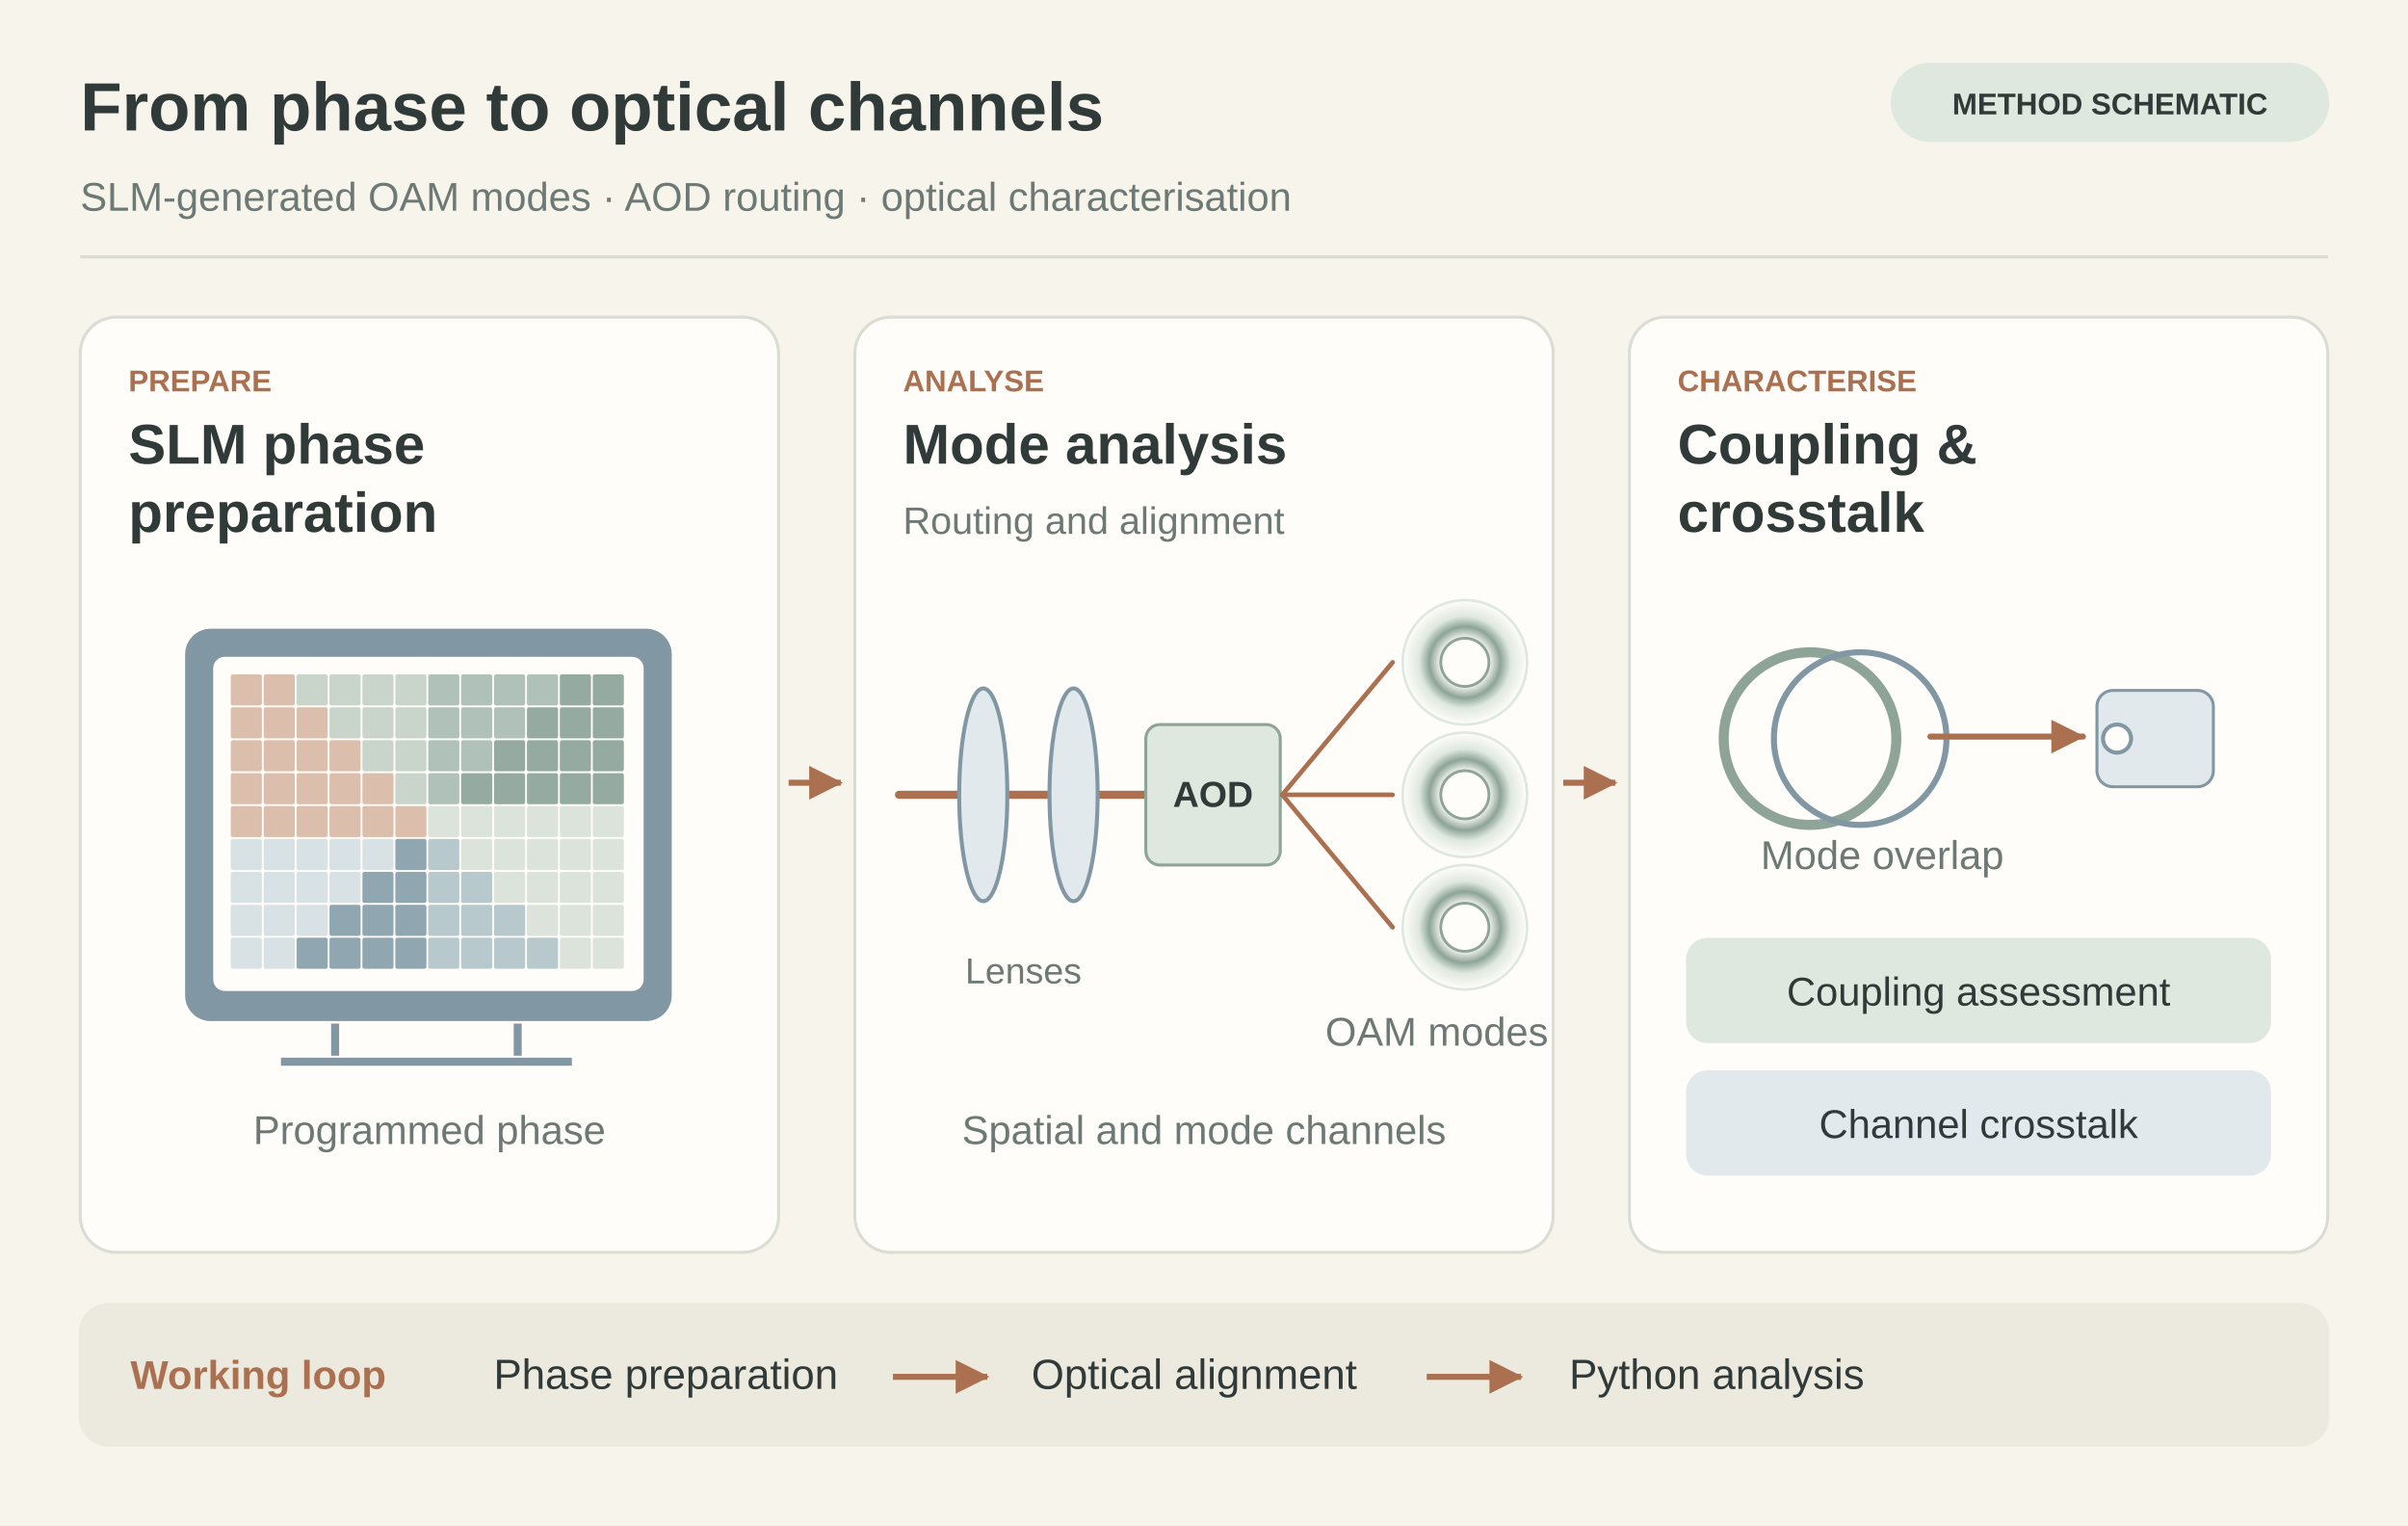
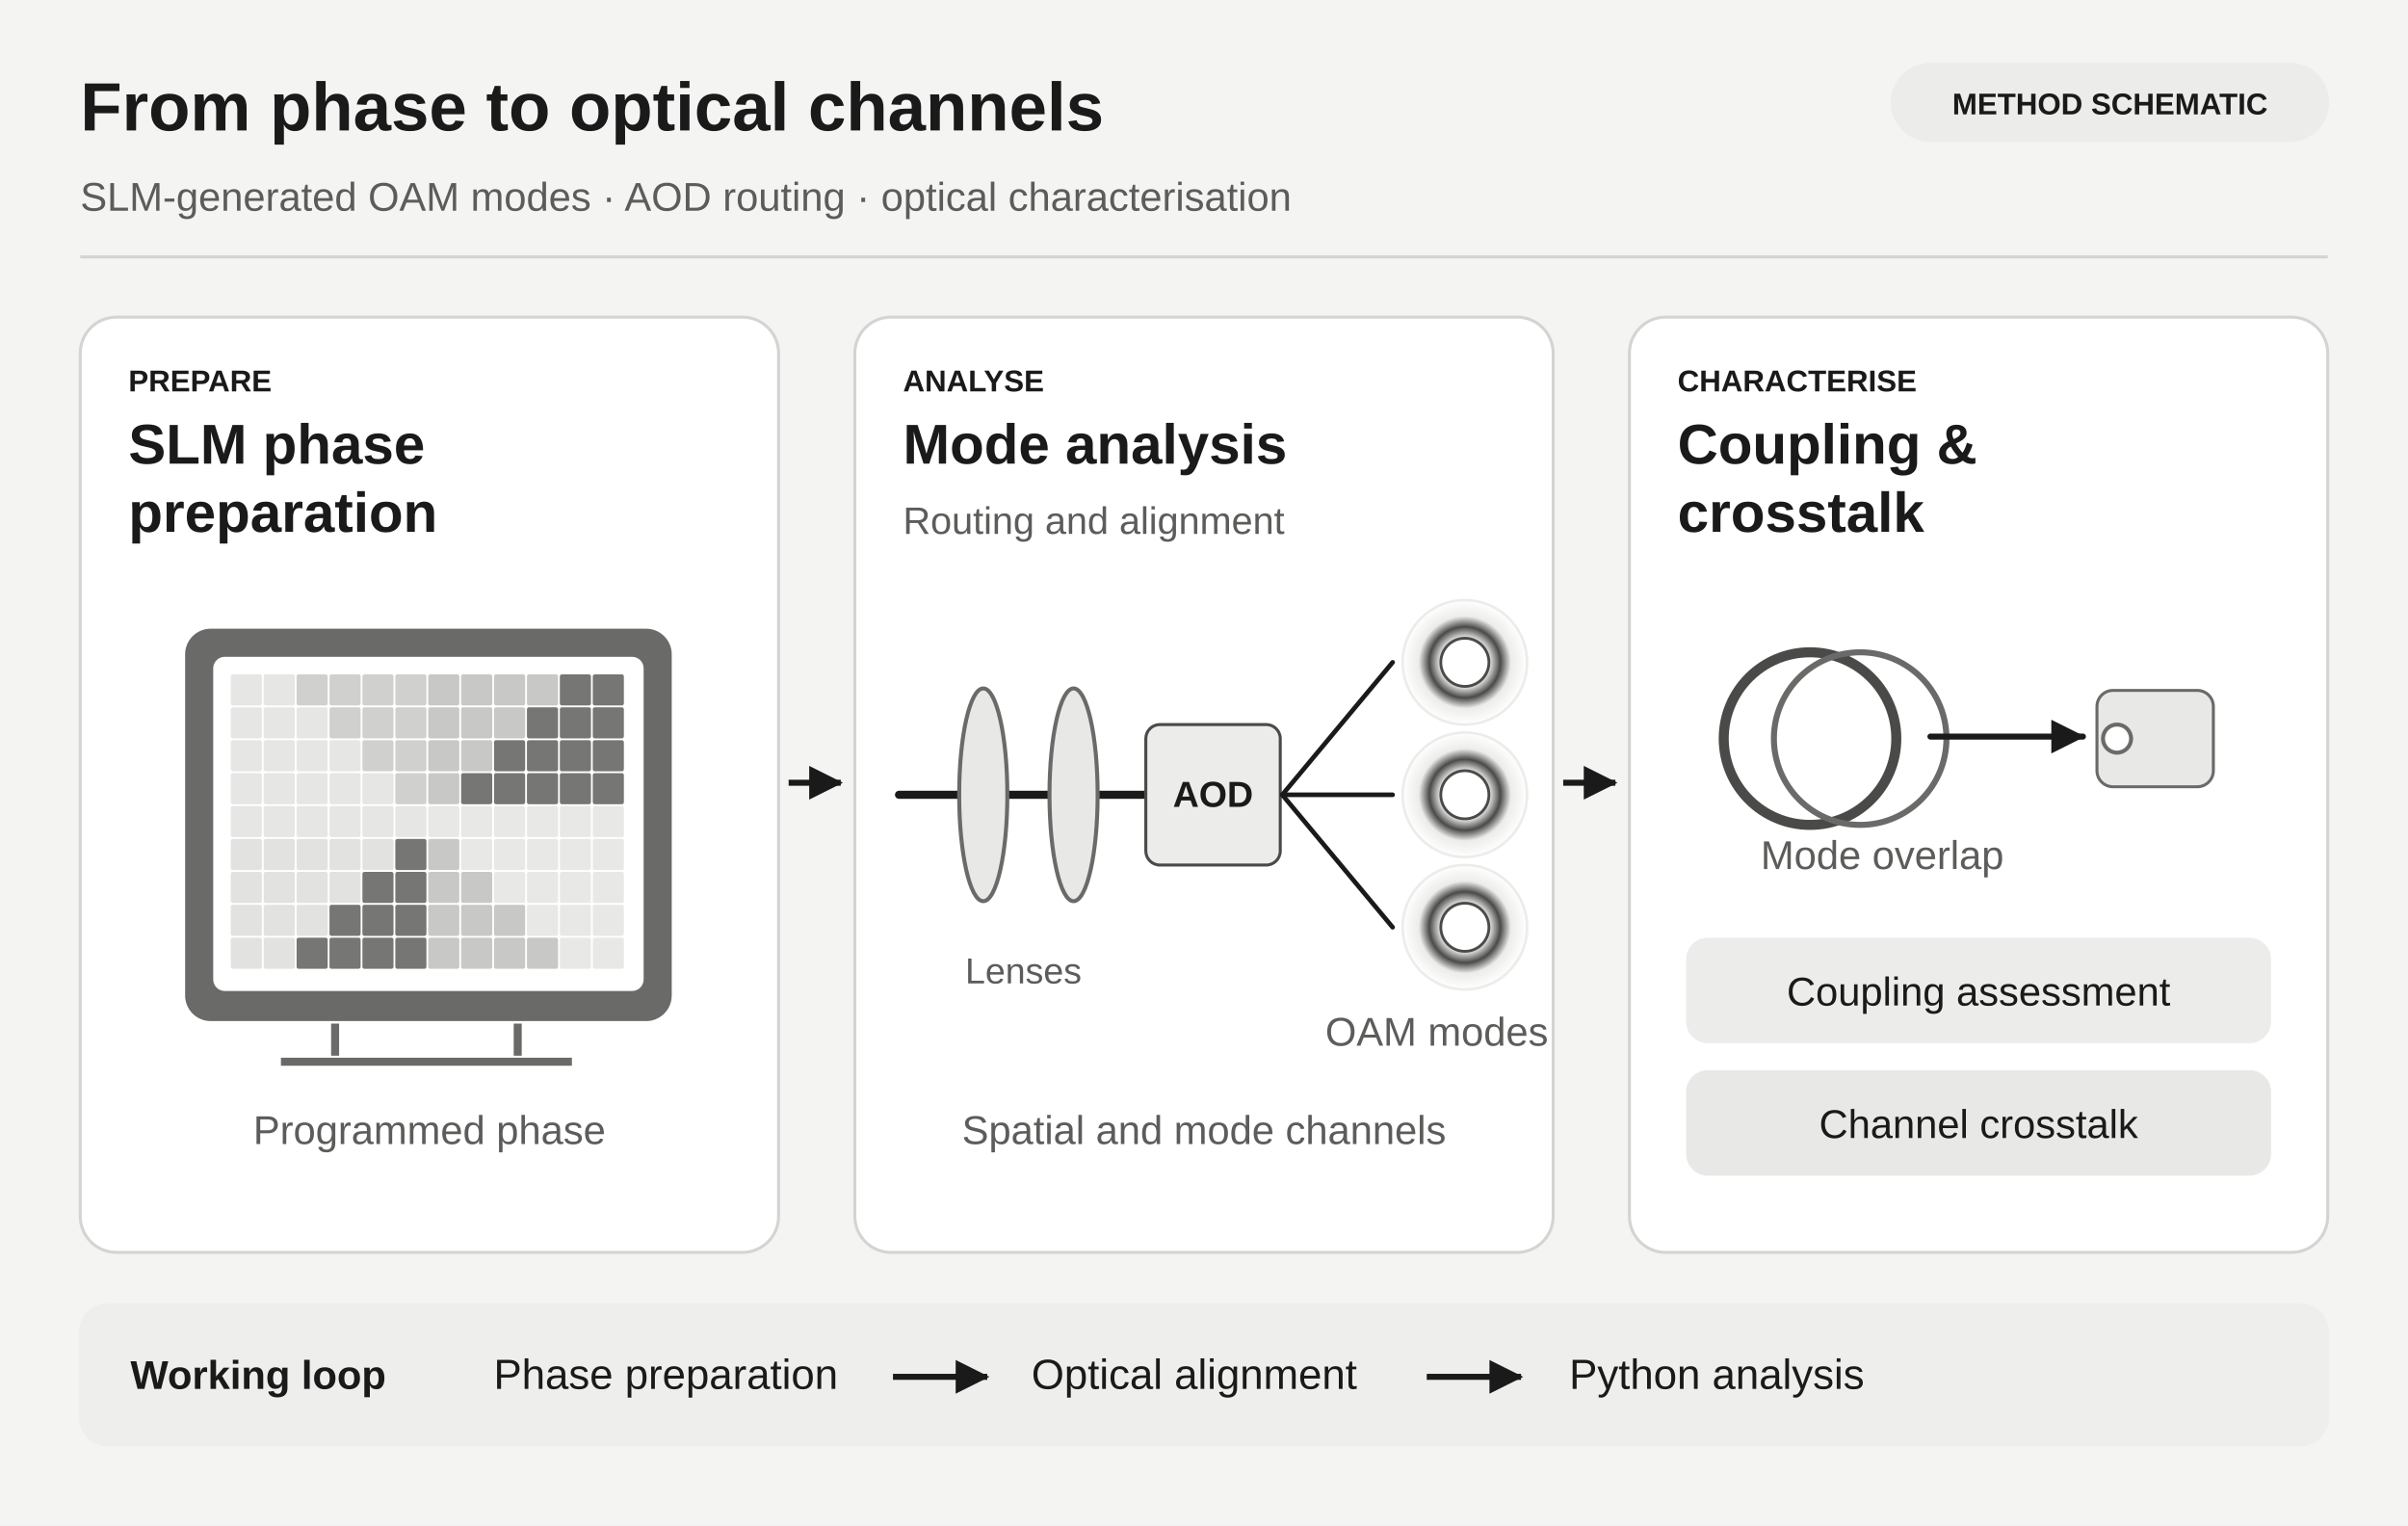
<svg xmlns="http://www.w3.org/2000/svg" width="1200" height="760" viewBox="0 0 1200 760" role="img" aria-labelledby="title desc">
  <defs>
    <marker id="arrow" viewBox="0 0 10 10" refX="8.5" refY="5" markerWidth="7" markerHeight="7" orient="auto-start-reverse">
-       <path d="M1 1 L9 5 L1 9 Z" fill="#AB704F" />
+       <path d="M1 1 L9 5 L1 9 Z" fill="#1A1A1A" />
    </marker>
    <marker id="blue-arrow" viewBox="0 0 10 10" refX="8.5" refY="5" markerWidth="7" markerHeight="7" orient="auto-start-reverse">
-       <path d="M1 1 L9 5 L1 9 Z" fill="#8198A4" />
+       <path d="M1 1 L9 5 L1 9 Z" fill="#6A6A68" />
    </marker>
    <radialGradient id="mode">
-       <stop offset="0" stop-color="#FFFDFA" />
-       <stop offset=".37" stop-color="#FFFDFA" />
-       <stop offset=".57" stop-color="#8DA497" />
-       <stop offset=".74" stop-color="#DFE8DF" />
-       <stop offset="1" stop-color="#FFFDFA" />
+       <stop offset="0" stop-color="#FFFFFF" />
+       <stop offset=".37" stop-color="#FFFFFF" />
+       <stop offset=".57" stop-color="#4A4A48" />
+       <stop offset=".74" stop-color="#ECECEA" />
+       <stop offset="1" stop-color="#FFFFFF" />
    </radialGradient>
    <linearGradient id="host" x1="0" y1="0" x2="1" y2="1">
-       <stop stop-color="#ECF0EC" />
-       <stop offset="1" stop-color="#D6E0E2" />
+       <stop stop-color="#F0F0EE" />
+       <stop offset="1" stop-color="#E2E2E0" />
    </linearGradient>
  </defs>
  <g font-family="Arial, Helvetica, sans-serif">
-     <rect width="1200" height="760" fill="#F7F4EC" />
-     <text x="40" y="65" fill="#303A39" font-size="34" font-weight="600" text-anchor="start">From phase to optical channels</text>
-     <text x="40" y="105" fill="#6D7975" font-size="20" font-weight="400" text-anchor="start">SLM-generated OAM modes · AOD routing · optical characterisation</text>
-     <rect x="943" y="32" width="217" height="38" rx="19" fill="#DFE8DF" stroke="#DFE8DF" stroke-width="1.5" />
-     <text x="1051.5" y="57" fill="#303A39" font-size="15" font-weight="600" text-anchor="middle">METHOD SCHEMATIC</text>
-     <line x1="40" y1="128" x2="1160" y2="128" stroke="#DADDD4" stroke-width="1.5" />
-     <rect x="40" y="158" width="348" height="466" rx="18" fill="#FFFDFA" stroke="#DADDD4" stroke-width="1.5" />
-     <rect x="426" y="158" width="348" height="466" rx="18" fill="#FFFDFA" stroke="#DADDD4" stroke-width="1.5" />
-     <rect x="812" y="158" width="348" height="466" rx="18" fill="#FFFDFA" stroke="#DADDD4" stroke-width="1.5" />
-     <text x="64" y="195" fill="#AB704F" font-size="15" font-weight="600" text-anchor="start">PREPARE</text>
-     <text x="64" y="231" fill="#303A39" font-size="28" font-weight="600" text-anchor="start">SLM phase</text>
-     <text x="64" y="265" fill="#303A39" font-size="28" font-weight="600" text-anchor="start">preparation</text>
-     <rect x="93" y="314" width="241" height="194" rx="12" fill="#8198A4" stroke="#8198A4" stroke-width="1.5" />
-     <rect x="107" y="328" width="213" height="165" rx="5" fill="#FFFDFA" stroke="#FFFDFA" stroke-width="1.5" />
-     <rect x="115.0" y="336.0" width="15.5" height="15.5" rx="1" fill="#DBBFAC" stroke="#DBBFAC" stroke-width="0" />
-     <rect x="131.4" y="336.0" width="15.5" height="15.5" rx="1" fill="#DBBFAC" stroke="#DBBFAC" stroke-width="0" />
-     <rect x="147.8" y="336.0" width="15.5" height="15.5" rx="1" fill="#C9D5CB" stroke="#C9D5CB" stroke-width="0" />
-     <rect x="164.2" y="336.0" width="15.5" height="15.5" rx="1" fill="#C9D5CB" stroke="#C9D5CB" stroke-width="0" />
-     <rect x="180.6" y="336.0" width="15.5" height="15.5" rx="1" fill="#C9D5CB" stroke="#C9D5CB" stroke-width="0" />
-     <rect x="197.0" y="336.0" width="15.5" height="15.5" rx="1" fill="#C9D5CB" stroke="#C9D5CB" stroke-width="0" />
-     <rect x="213.4" y="336.0" width="15.5" height="15.5" rx="1" fill="#AFC1B8" stroke="#AFC1B8" stroke-width="0" />
-     <rect x="229.8" y="336.0" width="15.5" height="15.5" rx="1" fill="#AFC1B8" stroke="#AFC1B8" stroke-width="0" />
-     <rect x="246.2" y="336.0" width="15.5" height="15.5" rx="1" fill="#AFC1B8" stroke="#AFC1B8" stroke-width="0" />
-     <rect x="262.6" y="336.0" width="15.5" height="15.5" rx="1" fill="#AFC1B8" stroke="#AFC1B8" stroke-width="0" />
-     <rect x="279.0" y="336.0" width="15.5" height="15.5" rx="1" fill="#95ABA1" stroke="#95ABA1" stroke-width="0" />
-     <rect x="295.4" y="336.0" width="15.5" height="15.5" rx="1" fill="#95ABA1" stroke="#95ABA1" stroke-width="0" />
-     <rect x="115.0" y="352.4" width="15.5" height="15.5" rx="1" fill="#DBBFAC" stroke="#DBBFAC" stroke-width="0" />
-     <rect x="131.4" y="352.4" width="15.5" height="15.5" rx="1" fill="#DBBFAC" stroke="#DBBFAC" stroke-width="0" />
-     <rect x="147.8" y="352.4" width="15.5" height="15.5" rx="1" fill="#DBBFAC" stroke="#DBBFAC" stroke-width="0" />
-     <rect x="164.2" y="352.4" width="15.5" height="15.5" rx="1" fill="#C9D5CB" stroke="#C9D5CB" stroke-width="0" />
-     <rect x="180.6" y="352.4" width="15.5" height="15.5" rx="1" fill="#C9D5CB" stroke="#C9D5CB" stroke-width="0" />
-     <rect x="197.0" y="352.4" width="15.5" height="15.5" rx="1" fill="#C9D5CB" stroke="#C9D5CB" stroke-width="0" />
-     <rect x="213.4" y="352.4" width="15.5" height="15.5" rx="1" fill="#AFC1B8" stroke="#AFC1B8" stroke-width="0" />
-     <rect x="229.8" y="352.4" width="15.5" height="15.5" rx="1" fill="#AFC1B8" stroke="#AFC1B8" stroke-width="0" />
-     <rect x="246.2" y="352.4" width="15.5" height="15.5" rx="1" fill="#AFC1B8" stroke="#AFC1B8" stroke-width="0" />
-     <rect x="262.6" y="352.4" width="15.5" height="15.5" rx="1" fill="#95ABA1" stroke="#95ABA1" stroke-width="0" />
-     <rect x="279.0" y="352.4" width="15.5" height="15.5" rx="1" fill="#95ABA1" stroke="#95ABA1" stroke-width="0" />
-     <rect x="295.4" y="352.4" width="15.5" height="15.5" rx="1" fill="#95ABA1" stroke="#95ABA1" stroke-width="0" />
-     <rect x="115.0" y="368.8" width="15.5" height="15.5" rx="1" fill="#DBBFAC" stroke="#DBBFAC" stroke-width="0" />
-     <rect x="131.4" y="368.8" width="15.5" height="15.5" rx="1" fill="#DBBFAC" stroke="#DBBFAC" stroke-width="0" />
-     <rect x="147.8" y="368.8" width="15.5" height="15.5" rx="1" fill="#DBBFAC" stroke="#DBBFAC" stroke-width="0" />
-     <rect x="164.2" y="368.8" width="15.5" height="15.5" rx="1" fill="#DBBFAC" stroke="#DBBFAC" stroke-width="0" />
-     <rect x="180.6" y="368.8" width="15.5" height="15.5" rx="1" fill="#C9D5CB" stroke="#C9D5CB" stroke-width="0" />
-     <rect x="197.0" y="368.8" width="15.5" height="15.5" rx="1" fill="#C9D5CB" stroke="#C9D5CB" stroke-width="0" />
-     <rect x="213.4" y="368.8" width="15.5" height="15.5" rx="1" fill="#AFC1B8" stroke="#AFC1B8" stroke-width="0" />
-     <rect x="229.8" y="368.8" width="15.5" height="15.5" rx="1" fill="#AFC1B8" stroke="#AFC1B8" stroke-width="0" />
-     <rect x="246.2" y="368.8" width="15.5" height="15.5" rx="1" fill="#95ABA1" stroke="#95ABA1" stroke-width="0" />
-     <rect x="262.6" y="368.8" width="15.5" height="15.5" rx="1" fill="#95ABA1" stroke="#95ABA1" stroke-width="0" />
-     <rect x="279.0" y="368.8" width="15.5" height="15.5" rx="1" fill="#95ABA1" stroke="#95ABA1" stroke-width="0" />
-     <rect x="295.4" y="368.8" width="15.5" height="15.5" rx="1" fill="#95ABA1" stroke="#95ABA1" stroke-width="0" />
-     <rect x="115.0" y="385.2" width="15.5" height="15.5" rx="1" fill="#DBBFAC" stroke="#DBBFAC" stroke-width="0" />
-     <rect x="131.4" y="385.2" width="15.5" height="15.5" rx="1" fill="#DBBFAC" stroke="#DBBFAC" stroke-width="0" />
-     <rect x="147.8" y="385.2" width="15.5" height="15.5" rx="1" fill="#DBBFAC" stroke="#DBBFAC" stroke-width="0" />
-     <rect x="164.2" y="385.2" width="15.5" height="15.5" rx="1" fill="#DBBFAC" stroke="#DBBFAC" stroke-width="0" />
-     <rect x="180.6" y="385.2" width="15.5" height="15.5" rx="1" fill="#DBBFAC" stroke="#DBBFAC" stroke-width="0" />
-     <rect x="197.0" y="385.2" width="15.5" height="15.5" rx="1" fill="#C9D5CB" stroke="#C9D5CB" stroke-width="0" />
-     <rect x="213.4" y="385.2" width="15.5" height="15.5" rx="1" fill="#AFC1B8" stroke="#AFC1B8" stroke-width="0" />
-     <rect x="229.8" y="385.2" width="15.5" height="15.5" rx="1" fill="#95ABA1" stroke="#95ABA1" stroke-width="0" />
-     <rect x="246.2" y="385.2" width="15.5" height="15.5" rx="1" fill="#95ABA1" stroke="#95ABA1" stroke-width="0" />
-     <rect x="262.6" y="385.2" width="15.5" height="15.5" rx="1" fill="#95ABA1" stroke="#95ABA1" stroke-width="0" />
-     <rect x="279.0" y="385.2" width="15.5" height="15.5" rx="1" fill="#95ABA1" stroke="#95ABA1" stroke-width="0" />
-     <rect x="295.4" y="385.2" width="15.5" height="15.5" rx="1" fill="#95ABA1" stroke="#95ABA1" stroke-width="0" />
-     <rect x="115.0" y="401.6" width="15.5" height="15.5" rx="1" fill="#DBBFAC" stroke="#DBBFAC" stroke-width="0" />
-     <rect x="131.4" y="401.6" width="15.5" height="15.5" rx="1" fill="#DBBFAC" stroke="#DBBFAC" stroke-width="0" />
-     <rect x="147.8" y="401.6" width="15.5" height="15.5" rx="1" fill="#DBBFAC" stroke="#DBBFAC" stroke-width="0" />
-     <rect x="164.2" y="401.6" width="15.5" height="15.5" rx="1" fill="#DBBFAC" stroke="#DBBFAC" stroke-width="0" />
-     <rect x="180.6" y="401.6" width="15.5" height="15.5" rx="1" fill="#DBBFAC" stroke="#DBBFAC" stroke-width="0" />
-     <rect x="197.0" y="401.6" width="15.5" height="15.5" rx="1" fill="#DBBFAC" stroke="#DBBFAC" stroke-width="0" />
-     <rect x="213.4" y="401.6" width="15.5" height="15.5" rx="1" fill="#DCE3DB" stroke="#DCE3DB" stroke-width="0" />
-     <rect x="229.8" y="401.6" width="15.5" height="15.5" rx="1" fill="#DCE3DB" stroke="#DCE3DB" stroke-width="0" />
-     <rect x="246.2" y="401.6" width="15.5" height="15.5" rx="1" fill="#DCE3DB" stroke="#DCE3DB" stroke-width="0" />
-     <rect x="262.6" y="401.6" width="15.5" height="15.5" rx="1" fill="#DCE3DB" stroke="#DCE3DB" stroke-width="0" />
-     <rect x="279.0" y="401.6" width="15.5" height="15.5" rx="1" fill="#DCE3DB" stroke="#DCE3DB" stroke-width="0" />
-     <rect x="295.4" y="401.6" width="15.5" height="15.5" rx="1" fill="#DCE3DB" stroke="#DCE3DB" stroke-width="0" />
-     <rect x="115.0" y="418.0" width="15.5" height="15.5" rx="1" fill="#D8E1E4" stroke="#D8E1E4" stroke-width="0" />
-     <rect x="131.4" y="418.0" width="15.5" height="15.5" rx="1" fill="#D8E1E4" stroke="#D8E1E4" stroke-width="0" />
-     <rect x="147.8" y="418.0" width="15.5" height="15.5" rx="1" fill="#D8E1E4" stroke="#D8E1E4" stroke-width="0" />
-     <rect x="164.2" y="418.0" width="15.5" height="15.5" rx="1" fill="#D8E1E4" stroke="#D8E1E4" stroke-width="0" />
-     <rect x="180.6" y="418.0" width="15.5" height="15.5" rx="1" fill="#D8E1E4" stroke="#D8E1E4" stroke-width="0" />
-     <rect x="197.0" y="418.0" width="15.5" height="15.5" rx="1" fill="#90A7B1" stroke="#90A7B1" stroke-width="0" />
-     <rect x="213.4" y="418.0" width="15.5" height="15.5" rx="1" fill="#B8C9CE" stroke="#B8C9CE" stroke-width="0" />
-     <rect x="229.8" y="418.0" width="15.5" height="15.5" rx="1" fill="#DCE3DB" stroke="#DCE3DB" stroke-width="0" />
-     <rect x="246.2" y="418.0" width="15.5" height="15.5" rx="1" fill="#DCE3DB" stroke="#DCE3DB" stroke-width="0" />
-     <rect x="262.6" y="418.0" width="15.5" height="15.5" rx="1" fill="#DCE3DB" stroke="#DCE3DB" stroke-width="0" />
-     <rect x="279.0" y="418.0" width="15.5" height="15.5" rx="1" fill="#DCE3DB" stroke="#DCE3DB" stroke-width="0" />
-     <rect x="295.4" y="418.0" width="15.5" height="15.5" rx="1" fill="#DCE3DB" stroke="#DCE3DB" stroke-width="0" />
-     <rect x="115.0" y="434.4" width="15.5" height="15.5" rx="1" fill="#D8E1E4" stroke="#D8E1E4" stroke-width="0" />
-     <rect x="131.4" y="434.4" width="15.5" height="15.5" rx="1" fill="#D8E1E4" stroke="#D8E1E4" stroke-width="0" />
-     <rect x="147.8" y="434.4" width="15.5" height="15.5" rx="1" fill="#D8E1E4" stroke="#D8E1E4" stroke-width="0" />
-     <rect x="164.2" y="434.4" width="15.5" height="15.5" rx="1" fill="#D8E1E4" stroke="#D8E1E4" stroke-width="0" />
-     <rect x="180.6" y="434.4" width="15.5" height="15.5" rx="1" fill="#90A7B1" stroke="#90A7B1" stroke-width="0" />
-     <rect x="197.0" y="434.4" width="15.5" height="15.5" rx="1" fill="#90A7B1" stroke="#90A7B1" stroke-width="0" />
-     <rect x="213.4" y="434.4" width="15.5" height="15.5" rx="1" fill="#B8C9CE" stroke="#B8C9CE" stroke-width="0" />
-     <rect x="229.8" y="434.4" width="15.5" height="15.5" rx="1" fill="#B8C9CE" stroke="#B8C9CE" stroke-width="0" />
-     <rect x="246.2" y="434.4" width="15.5" height="15.5" rx="1" fill="#DCE3DB" stroke="#DCE3DB" stroke-width="0" />
-     <rect x="262.6" y="434.4" width="15.5" height="15.5" rx="1" fill="#DCE3DB" stroke="#DCE3DB" stroke-width="0" />
-     <rect x="279.0" y="434.4" width="15.5" height="15.5" rx="1" fill="#DCE3DB" stroke="#DCE3DB" stroke-width="0" />
-     <rect x="295.4" y="434.4" width="15.5" height="15.5" rx="1" fill="#DCE3DB" stroke="#DCE3DB" stroke-width="0" />
-     <rect x="115.0" y="450.8" width="15.5" height="15.5" rx="1" fill="#D8E1E4" stroke="#D8E1E4" stroke-width="0" />
-     <rect x="131.4" y="450.8" width="15.5" height="15.5" rx="1" fill="#D8E1E4" stroke="#D8E1E4" stroke-width="0" />
-     <rect x="147.8" y="450.8" width="15.5" height="15.5" rx="1" fill="#D8E1E4" stroke="#D8E1E4" stroke-width="0" />
-     <rect x="164.2" y="450.8" width="15.5" height="15.5" rx="1" fill="#90A7B1" stroke="#90A7B1" stroke-width="0" />
-     <rect x="180.6" y="450.8" width="15.5" height="15.5" rx="1" fill="#90A7B1" stroke="#90A7B1" stroke-width="0" />
-     <rect x="197.0" y="450.8" width="15.5" height="15.5" rx="1" fill="#90A7B1" stroke="#90A7B1" stroke-width="0" />
-     <rect x="213.4" y="450.8" width="15.5" height="15.5" rx="1" fill="#B8C9CE" stroke="#B8C9CE" stroke-width="0" />
-     <rect x="229.8" y="450.8" width="15.5" height="15.5" rx="1" fill="#B8C9CE" stroke="#B8C9CE" stroke-width="0" />
-     <rect x="246.2" y="450.8" width="15.5" height="15.5" rx="1" fill="#B8C9CE" stroke="#B8C9CE" stroke-width="0" />
-     <rect x="262.6" y="450.8" width="15.5" height="15.5" rx="1" fill="#DCE3DB" stroke="#DCE3DB" stroke-width="0" />
-     <rect x="279.0" y="450.8" width="15.5" height="15.5" rx="1" fill="#DCE3DB" stroke="#DCE3DB" stroke-width="0" />
-     <rect x="295.4" y="450.8" width="15.5" height="15.5" rx="1" fill="#DCE3DB" stroke="#DCE3DB" stroke-width="0" />
-     <rect x="115.0" y="467.2" width="15.5" height="15.5" rx="1" fill="#D8E1E4" stroke="#D8E1E4" stroke-width="0" />
-     <rect x="131.4" y="467.2" width="15.5" height="15.5" rx="1" fill="#D8E1E4" stroke="#D8E1E4" stroke-width="0" />
-     <rect x="147.8" y="467.2" width="15.5" height="15.5" rx="1" fill="#90A7B1" stroke="#90A7B1" stroke-width="0" />
-     <rect x="164.2" y="467.2" width="15.5" height="15.5" rx="1" fill="#90A7B1" stroke="#90A7B1" stroke-width="0" />
-     <rect x="180.6" y="467.2" width="15.5" height="15.5" rx="1" fill="#90A7B1" stroke="#90A7B1" stroke-width="0" />
-     <rect x="197.0" y="467.2" width="15.5" height="15.5" rx="1" fill="#90A7B1" stroke="#90A7B1" stroke-width="0" />
-     <rect x="213.4" y="467.2" width="15.5" height="15.5" rx="1" fill="#B8C9CE" stroke="#B8C9CE" stroke-width="0" />
-     <rect x="229.8" y="467.2" width="15.5" height="15.5" rx="1" fill="#B8C9CE" stroke="#B8C9CE" stroke-width="0" />
-     <rect x="246.2" y="467.2" width="15.5" height="15.5" rx="1" fill="#B8C9CE" stroke="#B8C9CE" stroke-width="0" />
-     <rect x="262.6" y="467.2" width="15.5" height="15.5" rx="1" fill="#B8C9CE" stroke="#B8C9CE" stroke-width="0" />
-     <rect x="279.0" y="467.2" width="15.5" height="15.5" rx="1" fill="#DCE3DB" stroke="#DCE3DB" stroke-width="0" />
-     <rect x="295.4" y="467.2" width="15.5" height="15.5" rx="1" fill="#DCE3DB" stroke="#DCE3DB" stroke-width="0" />
-     <line x1="167" y1="510" x2="167" y2="526" stroke="#8198A4" stroke-width="4" />
-     <line x1="258" y1="510" x2="258" y2="526" stroke="#8198A4" stroke-width="4" />
-     <line x1="140" y1="529" x2="285" y2="529" stroke="#8198A4" stroke-width="4" />
-     <text x="214" y="570" fill="#6D7975" font-size="20" font-weight="400" text-anchor="middle">Programmed phase</text>
-     <line x1="393" y1="390" x2="419" y2="390" stroke="#AB704F" stroke-width="3" marker-end="url(#arrow)" />
-     <text x="450" y="195" fill="#AB704F" font-size="15" font-weight="600" text-anchor="start">ANALYSE</text>
-     <text x="450" y="231" fill="#303A39" font-size="28" font-weight="600" text-anchor="start">Mode analysis</text>
-     <text x="450" y="266" fill="#6D7975" font-size="19" font-weight="400" text-anchor="start">Routing and alignment</text>
-     <path d="M448 396 L578 396" fill="none" stroke="#AB704F" stroke-width="4" stroke-linecap="round" stroke-linejoin="round" />
-     <ellipse cx="490" cy="396" rx="12" ry="53" fill="#E1E9EC" stroke="#8198A4" stroke-width="2" />
-     <ellipse cx="535" cy="396" rx="12" ry="53" fill="#E1E9EC" stroke="#8198A4" stroke-width="2" />
-     <rect x="571" y="361" width="67" height="70" rx="7" fill="#DFE8DF" stroke="#8DA497" stroke-width="1.5" />
-     <text x="604.5" y="402" fill="#303A39" font-size="18" font-weight="600" text-anchor="middle">AOD</text>
-     <path d="M639 396 L694 330" fill="none" stroke="#AB704F" stroke-width="2.3" stroke-linecap="round" stroke-linejoin="round" />
-     <circle cx="730" cy="330" r="31" fill="url(#mode)" stroke="#DFE8DF" stroke-width="1.3" />
-     <circle cx="730" cy="330" r="12" fill="#FFFDFA" stroke="#8DA497" stroke-width="1.4" />
-     <path d="M639 396 L694 396" fill="none" stroke="#AB704F" stroke-width="2.3" stroke-linecap="round" stroke-linejoin="round" />
-     <circle cx="730" cy="396" r="31" fill="url(#mode)" stroke="#DFE8DF" stroke-width="1.3" />
-     <circle cx="730" cy="396" r="12" fill="#FFFDFA" stroke="#8DA497" stroke-width="1.4" />
-     <path d="M639 396 L694 462" fill="none" stroke="#AB704F" stroke-width="2.3" stroke-linecap="round" stroke-linejoin="round" />
-     <circle cx="730" cy="462" r="31" fill="url(#mode)" stroke="#DFE8DF" stroke-width="1.3" />
-     <circle cx="730" cy="462" r="12" fill="#FFFDFA" stroke="#8DA497" stroke-width="1.4" />
-     <text x="510" y="490" fill="#6D7975" font-size="18" font-weight="400" text-anchor="middle">Lenses</text>
-     <text x="716" y="521" fill="#6D7975" font-size="20" font-weight="400" text-anchor="middle">OAM modes</text>
-     <text x="600" y="570" fill="#6D7975" font-size="20" font-weight="400" text-anchor="middle">Spatial and mode channels</text>
-     <line x1="779" y1="390" x2="805" y2="390" stroke="#AB704F" stroke-width="3" marker-end="url(#arrow)" />
-     <text x="836" y="195" fill="#AB704F" font-size="15" font-weight="600" text-anchor="start">CHARACTERISE</text>
-     <text x="836" y="231" fill="#303A39" font-size="28" font-weight="600" text-anchor="start">Coupling &amp;</text>
-     <text x="836" y="265" fill="#303A39" font-size="28" font-weight="600" text-anchor="start">crosstalk</text>
-     <circle cx="902" cy="368" r="43" fill="none" stroke="#8DA497" stroke-width="5" />
-     <circle cx="927" cy="368" r="43" fill="none" stroke="#8198A4" stroke-width="3" />
-     <path d="M962 367 Q1008 367 1038 367" fill="none" stroke="#AB704F" stroke-width="3" stroke-linecap="round" stroke-linejoin="round" marker-end="url(#arrow)" />
-     <rect x="1045" y="344" width="58" height="48" rx="8" fill="#E1E9EC" stroke="#8198A4" stroke-width="1.5" />
-     <circle cx="1055" cy="368" r="7" fill="#FFFDFA" stroke="#8198A4" stroke-width="2" />
-     <text x="938" y="433" fill="#6D7975" font-size="20" font-weight="400" text-anchor="middle">Mode overlap</text>
-     <rect x="841" y="468" width="290" height="51" rx="10" fill="#DFE8DF" stroke="#DFE8DF" stroke-width="1.5" />
-     <text x="986" y="501" fill="#303A39" font-size="20" font-weight="500" text-anchor="middle">Coupling assessment</text>
-     <rect x="841" y="534" width="290" height="51" rx="10" fill="#E1E9EC" stroke="#E1E9EC" stroke-width="1.5" />
-     <text x="986" y="567" fill="#303A39" font-size="20" font-weight="500" text-anchor="middle">Channel crosstalk</text>
-     <rect x="40" y="650" width="1120" height="70" rx="14" fill="#ECE9DF" stroke="#ECE9DF" stroke-width="1.5" />
-     <text x="65" y="692" fill="#AB704F" font-size="20" font-weight="600" text-anchor="start">Working loop</text>
-     <text x="246" y="692" fill="#303A39" font-size="21" font-weight="400" text-anchor="start">Phase preparation</text>
-     <line x1="445" y1="686" x2="492" y2="686" stroke="#AB704F" stroke-width="3" marker-end="url(#arrow)" />
-     <text x="514" y="692" fill="#303A39" font-size="21" font-weight="400" text-anchor="start">Optical alignment</text>
-     <line x1="711" y1="686" x2="758" y2="686" stroke="#AB704F" stroke-width="3" marker-end="url(#arrow)" />
-     <text x="782" y="692" fill="#303A39" font-size="21" font-weight="400" text-anchor="start">Python analysis</text>
+     <rect width="1200" height="760" fill="#F4F4F2" />
+     <text x="40" y="65" fill="#1A1A1A" font-size="34" font-weight="600" text-anchor="start">From phase to optical channels</text>
+     <text x="40" y="105" fill="#5C5C5A" font-size="20" font-weight="400" text-anchor="start">SLM-generated OAM modes · AOD routing · optical characterisation</text>
+     <rect x="943" y="32" width="217" height="38" rx="19" fill="#ECECEA" stroke="#ECECEA" stroke-width="1.5" />
+     <text x="1051.5" y="57" fill="#1A1A1A" font-size="15" font-weight="600" text-anchor="middle">METHOD SCHEMATIC</text>
+     <line x1="40" y1="128" x2="1160" y2="128" stroke="#D4D4D2" stroke-width="1.5" />
+     <rect x="40" y="158" width="348" height="466" rx="18" fill="#FFFFFF" stroke="#D4D4D2" stroke-width="1.5" />
+     <rect x="426" y="158" width="348" height="466" rx="18" fill="#FFFFFF" stroke="#D4D4D2" stroke-width="1.5" />
+     <rect x="812" y="158" width="348" height="466" rx="18" fill="#FFFFFF" stroke="#D4D4D2" stroke-width="1.5" />
+     <text x="64" y="195" fill="#1A1A1A" font-size="15" font-weight="600" text-anchor="start">PREPARE</text>
+     <text x="64" y="231" fill="#1A1A1A" font-size="28" font-weight="600" text-anchor="start">SLM phase</text>
+     <text x="64" y="265" fill="#1A1A1A" font-size="28" font-weight="600" text-anchor="start">preparation</text>
+     <rect x="93" y="314" width="241" height="194" rx="12" fill="#6A6A68" stroke="#6A6A68" stroke-width="1.5" />
+     <rect x="107" y="328" width="213" height="165" rx="5" fill="#FFFFFF" stroke="#FFFFFF" stroke-width="1.5" />
+     <rect x="115.0" y="336.0" width="15.5" height="15.5" rx="1" fill="#E6E6E4" stroke="#E6E6E4" stroke-width="0" />
+     <rect x="131.4" y="336.0" width="15.5" height="15.5" rx="1" fill="#E6E6E4" stroke="#E6E6E4" stroke-width="0" />
+     <rect x="147.8" y="336.0" width="15.5" height="15.5" rx="1" fill="#D0D0CE" stroke="#D0D0CE" stroke-width="0" />
+     <rect x="164.2" y="336.0" width="15.5" height="15.5" rx="1" fill="#D0D0CE" stroke="#D0D0CE" stroke-width="0" />
+     <rect x="180.6" y="336.0" width="15.5" height="15.5" rx="1" fill="#D0D0CE" stroke="#D0D0CE" stroke-width="0" />
+     <rect x="197.0" y="336.0" width="15.5" height="15.5" rx="1" fill="#D0D0CE" stroke="#D0D0CE" stroke-width="0" />
+     <rect x="213.4" y="336.0" width="15.5" height="15.5" rx="1" fill="#C8C8C6" stroke="#C8C8C6" stroke-width="0" />
+     <rect x="229.8" y="336.0" width="15.5" height="15.5" rx="1" fill="#C8C8C6" stroke="#C8C8C6" stroke-width="0" />
+     <rect x="246.2" y="336.0" width="15.5" height="15.5" rx="1" fill="#C8C8C6" stroke="#C8C8C6" stroke-width="0" />
+     <rect x="262.6" y="336.0" width="15.5" height="15.5" rx="1" fill="#C8C8C6" stroke="#C8C8C6" stroke-width="0" />
+     <rect x="279.0" y="336.0" width="15.5" height="15.5" rx="1" fill="#767674" stroke="#767674" stroke-width="0" />
+     <rect x="295.4" y="336.0" width="15.5" height="15.5" rx="1" fill="#767674" stroke="#767674" stroke-width="0" />
+     <rect x="115.0" y="352.4" width="15.5" height="15.5" rx="1" fill="#E6E6E4" stroke="#E6E6E4" stroke-width="0" />
+     <rect x="131.4" y="352.4" width="15.5" height="15.5" rx="1" fill="#E6E6E4" stroke="#E6E6E4" stroke-width="0" />
+     <rect x="147.8" y="352.4" width="15.5" height="15.5" rx="1" fill="#E6E6E4" stroke="#E6E6E4" stroke-width="0" />
+     <rect x="164.2" y="352.4" width="15.5" height="15.5" rx="1" fill="#D0D0CE" stroke="#D0D0CE" stroke-width="0" />
+     <rect x="180.6" y="352.4" width="15.5" height="15.5" rx="1" fill="#D0D0CE" stroke="#D0D0CE" stroke-width="0" />
+     <rect x="197.0" y="352.4" width="15.5" height="15.5" rx="1" fill="#D0D0CE" stroke="#D0D0CE" stroke-width="0" />
+     <rect x="213.4" y="352.4" width="15.5" height="15.5" rx="1" fill="#C8C8C6" stroke="#C8C8C6" stroke-width="0" />
+     <rect x="229.8" y="352.4" width="15.5" height="15.5" rx="1" fill="#C8C8C6" stroke="#C8C8C6" stroke-width="0" />
+     <rect x="246.2" y="352.4" width="15.5" height="15.5" rx="1" fill="#C8C8C6" stroke="#C8C8C6" stroke-width="0" />
+     <rect x="262.6" y="352.4" width="15.5" height="15.5" rx="1" fill="#767674" stroke="#767674" stroke-width="0" />
+     <rect x="279.0" y="352.4" width="15.5" height="15.5" rx="1" fill="#767674" stroke="#767674" stroke-width="0" />
+     <rect x="295.4" y="352.4" width="15.5" height="15.5" rx="1" fill="#767674" stroke="#767674" stroke-width="0" />
+     <rect x="115.0" y="368.8" width="15.5" height="15.5" rx="1" fill="#E6E6E4" stroke="#E6E6E4" stroke-width="0" />
+     <rect x="131.4" y="368.8" width="15.5" height="15.5" rx="1" fill="#E6E6E4" stroke="#E6E6E4" stroke-width="0" />
+     <rect x="147.8" y="368.8" width="15.5" height="15.5" rx="1" fill="#E6E6E4" stroke="#E6E6E4" stroke-width="0" />
+     <rect x="164.2" y="368.8" width="15.5" height="15.5" rx="1" fill="#E6E6E4" stroke="#E6E6E4" stroke-width="0" />
+     <rect x="180.6" y="368.8" width="15.5" height="15.5" rx="1" fill="#D0D0CE" stroke="#D0D0CE" stroke-width="0" />
+     <rect x="197.0" y="368.8" width="15.5" height="15.5" rx="1" fill="#D0D0CE" stroke="#D0D0CE" stroke-width="0" />
+     <rect x="213.4" y="368.8" width="15.5" height="15.5" rx="1" fill="#C8C8C6" stroke="#C8C8C6" stroke-width="0" />
+     <rect x="229.8" y="368.8" width="15.5" height="15.5" rx="1" fill="#C8C8C6" stroke="#C8C8C6" stroke-width="0" />
+     <rect x="246.2" y="368.8" width="15.5" height="15.5" rx="1" fill="#767674" stroke="#767674" stroke-width="0" />
+     <rect x="262.6" y="368.8" width="15.5" height="15.5" rx="1" fill="#767674" stroke="#767674" stroke-width="0" />
+     <rect x="279.0" y="368.8" width="15.5" height="15.5" rx="1" fill="#767674" stroke="#767674" stroke-width="0" />
+     <rect x="295.4" y="368.8" width="15.5" height="15.5" rx="1" fill="#767674" stroke="#767674" stroke-width="0" />
+     <rect x="115.0" y="385.2" width="15.5" height="15.5" rx="1" fill="#E6E6E4" stroke="#E6E6E4" stroke-width="0" />
+     <rect x="131.4" y="385.2" width="15.5" height="15.5" rx="1" fill="#E6E6E4" stroke="#E6E6E4" stroke-width="0" />
+     <rect x="147.8" y="385.2" width="15.5" height="15.5" rx="1" fill="#E6E6E4" stroke="#E6E6E4" stroke-width="0" />
+     <rect x="164.2" y="385.2" width="15.5" height="15.5" rx="1" fill="#E6E6E4" stroke="#E6E6E4" stroke-width="0" />
+     <rect x="180.6" y="385.2" width="15.5" height="15.5" rx="1" fill="#E6E6E4" stroke="#E6E6E4" stroke-width="0" />
+     <rect x="197.0" y="385.2" width="15.5" height="15.5" rx="1" fill="#D0D0CE" stroke="#D0D0CE" stroke-width="0" />
+     <rect x="213.4" y="385.2" width="15.5" height="15.5" rx="1" fill="#C8C8C6" stroke="#C8C8C6" stroke-width="0" />
+     <rect x="229.8" y="385.2" width="15.5" height="15.5" rx="1" fill="#767674" stroke="#767674" stroke-width="0" />
+     <rect x="246.2" y="385.2" width="15.5" height="15.5" rx="1" fill="#767674" stroke="#767674" stroke-width="0" />
+     <rect x="262.6" y="385.2" width="15.5" height="15.5" rx="1" fill="#767674" stroke="#767674" stroke-width="0" />
+     <rect x="279.0" y="385.2" width="15.5" height="15.5" rx="1" fill="#767674" stroke="#767674" stroke-width="0" />
+     <rect x="295.4" y="385.2" width="15.5" height="15.5" rx="1" fill="#767674" stroke="#767674" stroke-width="0" />
+     <rect x="115.0" y="401.6" width="15.5" height="15.5" rx="1" fill="#E6E6E4" stroke="#E6E6E4" stroke-width="0" />
+     <rect x="131.4" y="401.6" width="15.5" height="15.5" rx="1" fill="#E6E6E4" stroke="#E6E6E4" stroke-width="0" />
+     <rect x="147.8" y="401.6" width="15.5" height="15.5" rx="1" fill="#E6E6E4" stroke="#E6E6E4" stroke-width="0" />
+     <rect x="164.2" y="401.6" width="15.5" height="15.5" rx="1" fill="#E6E6E4" stroke="#E6E6E4" stroke-width="0" />
+     <rect x="180.6" y="401.6" width="15.5" height="15.5" rx="1" fill="#E6E6E4" stroke="#E6E6E4" stroke-width="0" />
+     <rect x="197.0" y="401.6" width="15.5" height="15.5" rx="1" fill="#E6E6E4" stroke="#E6E6E4" stroke-width="0" />
+     <rect x="213.4" y="401.6" width="15.5" height="15.5" rx="1" fill="#E8E8E6" stroke="#E8E8E6" stroke-width="0" />
+     <rect x="229.8" y="401.6" width="15.5" height="15.5" rx="1" fill="#E8E8E6" stroke="#E8E8E6" stroke-width="0" />
+     <rect x="246.2" y="401.6" width="15.5" height="15.5" rx="1" fill="#E8E8E6" stroke="#E8E8E6" stroke-width="0" />
+     <rect x="262.6" y="401.6" width="15.5" height="15.5" rx="1" fill="#E8E8E6" stroke="#E8E8E6" stroke-width="0" />
+     <rect x="279.0" y="401.6" width="15.5" height="15.5" rx="1" fill="#E8E8E6" stroke="#E8E8E6" stroke-width="0" />
+     <rect x="295.4" y="401.6" width="15.5" height="15.5" rx="1" fill="#E8E8E6" stroke="#E8E8E6" stroke-width="0" />
+     <rect x="115.0" y="418.0" width="15.5" height="15.5" rx="1" fill="#E2E2E0" stroke="#E2E2E0" stroke-width="0" />
+     <rect x="131.4" y="418.0" width="15.5" height="15.5" rx="1" fill="#E2E2E0" stroke="#E2E2E0" stroke-width="0" />
+     <rect x="147.8" y="418.0" width="15.5" height="15.5" rx="1" fill="#E2E2E0" stroke="#E2E2E0" stroke-width="0" />
+     <rect x="164.2" y="418.0" width="15.5" height="15.5" rx="1" fill="#E2E2E0" stroke="#E2E2E0" stroke-width="0" />
+     <rect x="180.6" y="418.0" width="15.5" height="15.5" rx="1" fill="#E2E2E0" stroke="#E2E2E0" stroke-width="0" />
+     <rect x="197.0" y="418.0" width="15.5" height="15.5" rx="1" fill="#767674" stroke="#767674" stroke-width="0" />
+     <rect x="213.4" y="418.0" width="15.5" height="15.5" rx="1" fill="#C8C8C6" stroke="#C8C8C6" stroke-width="0" />
+     <rect x="229.8" y="418.0" width="15.5" height="15.5" rx="1" fill="#E8E8E6" stroke="#E8E8E6" stroke-width="0" />
+     <rect x="246.2" y="418.0" width="15.5" height="15.5" rx="1" fill="#E8E8E6" stroke="#E8E8E6" stroke-width="0" />
+     <rect x="262.6" y="418.0" width="15.5" height="15.5" rx="1" fill="#E8E8E6" stroke="#E8E8E6" stroke-width="0" />
+     <rect x="279.0" y="418.0" width="15.5" height="15.5" rx="1" fill="#E8E8E6" stroke="#E8E8E6" stroke-width="0" />
+     <rect x="295.4" y="418.0" width="15.5" height="15.5" rx="1" fill="#E8E8E6" stroke="#E8E8E6" stroke-width="0" />
+     <rect x="115.0" y="434.4" width="15.5" height="15.5" rx="1" fill="#E2E2E0" stroke="#E2E2E0" stroke-width="0" />
+     <rect x="131.4" y="434.4" width="15.5" height="15.5" rx="1" fill="#E2E2E0" stroke="#E2E2E0" stroke-width="0" />
+     <rect x="147.8" y="434.4" width="15.5" height="15.5" rx="1" fill="#E2E2E0" stroke="#E2E2E0" stroke-width="0" />
+     <rect x="164.2" y="434.4" width="15.5" height="15.5" rx="1" fill="#E2E2E0" stroke="#E2E2E0" stroke-width="0" />
+     <rect x="180.6" y="434.4" width="15.5" height="15.5" rx="1" fill="#767674" stroke="#767674" stroke-width="0" />
+     <rect x="197.0" y="434.4" width="15.5" height="15.5" rx="1" fill="#767674" stroke="#767674" stroke-width="0" />
+     <rect x="213.4" y="434.4" width="15.5" height="15.5" rx="1" fill="#C8C8C6" stroke="#C8C8C6" stroke-width="0" />
+     <rect x="229.8" y="434.4" width="15.5" height="15.5" rx="1" fill="#C8C8C6" stroke="#C8C8C6" stroke-width="0" />
+     <rect x="246.2" y="434.4" width="15.5" height="15.5" rx="1" fill="#E8E8E6" stroke="#E8E8E6" stroke-width="0" />
+     <rect x="262.6" y="434.4" width="15.5" height="15.5" rx="1" fill="#E8E8E6" stroke="#E8E8E6" stroke-width="0" />
+     <rect x="279.0" y="434.4" width="15.5" height="15.5" rx="1" fill="#E8E8E6" stroke="#E8E8E6" stroke-width="0" />
+     <rect x="295.4" y="434.4" width="15.5" height="15.5" rx="1" fill="#E8E8E6" stroke="#E8E8E6" stroke-width="0" />
+     <rect x="115.0" y="450.8" width="15.5" height="15.5" rx="1" fill="#E2E2E0" stroke="#E2E2E0" stroke-width="0" />
+     <rect x="131.4" y="450.8" width="15.5" height="15.5" rx="1" fill="#E2E2E0" stroke="#E2E2E0" stroke-width="0" />
+     <rect x="147.8" y="450.8" width="15.5" height="15.5" rx="1" fill="#E2E2E0" stroke="#E2E2E0" stroke-width="0" />
+     <rect x="164.2" y="450.8" width="15.5" height="15.5" rx="1" fill="#767674" stroke="#767674" stroke-width="0" />
+     <rect x="180.6" y="450.8" width="15.5" height="15.5" rx="1" fill="#767674" stroke="#767674" stroke-width="0" />
+     <rect x="197.0" y="450.8" width="15.5" height="15.5" rx="1" fill="#767674" stroke="#767674" stroke-width="0" />
+     <rect x="213.4" y="450.8" width="15.5" height="15.5" rx="1" fill="#C8C8C6" stroke="#C8C8C6" stroke-width="0" />
+     <rect x="229.8" y="450.8" width="15.5" height="15.5" rx="1" fill="#C8C8C6" stroke="#C8C8C6" stroke-width="0" />
+     <rect x="246.2" y="450.8" width="15.5" height="15.5" rx="1" fill="#C8C8C6" stroke="#C8C8C6" stroke-width="0" />
+     <rect x="262.6" y="450.8" width="15.5" height="15.5" rx="1" fill="#E8E8E6" stroke="#E8E8E6" stroke-width="0" />
+     <rect x="279.0" y="450.8" width="15.5" height="15.5" rx="1" fill="#E8E8E6" stroke="#E8E8E6" stroke-width="0" />
+     <rect x="295.4" y="450.8" width="15.5" height="15.5" rx="1" fill="#E8E8E6" stroke="#E8E8E6" stroke-width="0" />
+     <rect x="115.0" y="467.2" width="15.5" height="15.5" rx="1" fill="#E2E2E0" stroke="#E2E2E0" stroke-width="0" />
+     <rect x="131.4" y="467.2" width="15.5" height="15.5" rx="1" fill="#E2E2E0" stroke="#E2E2E0" stroke-width="0" />
+     <rect x="147.8" y="467.2" width="15.5" height="15.5" rx="1" fill="#767674" stroke="#767674" stroke-width="0" />
+     <rect x="164.2" y="467.2" width="15.5" height="15.5" rx="1" fill="#767674" stroke="#767674" stroke-width="0" />
+     <rect x="180.6" y="467.2" width="15.5" height="15.5" rx="1" fill="#767674" stroke="#767674" stroke-width="0" />
+     <rect x="197.0" y="467.2" width="15.5" height="15.5" rx="1" fill="#767674" stroke="#767674" stroke-width="0" />
+     <rect x="213.4" y="467.2" width="15.5" height="15.5" rx="1" fill="#C8C8C6" stroke="#C8C8C6" stroke-width="0" />
+     <rect x="229.8" y="467.2" width="15.5" height="15.5" rx="1" fill="#C8C8C6" stroke="#C8C8C6" stroke-width="0" />
+     <rect x="246.2" y="467.2" width="15.5" height="15.5" rx="1" fill="#C8C8C6" stroke="#C8C8C6" stroke-width="0" />
+     <rect x="262.6" y="467.2" width="15.5" height="15.5" rx="1" fill="#C8C8C6" stroke="#C8C8C6" stroke-width="0" />
+     <rect x="279.0" y="467.2" width="15.5" height="15.5" rx="1" fill="#E8E8E6" stroke="#E8E8E6" stroke-width="0" />
+     <rect x="295.4" y="467.2" width="15.5" height="15.5" rx="1" fill="#E8E8E6" stroke="#E8E8E6" stroke-width="0" />
+     <line x1="167" y1="510" x2="167" y2="526" stroke="#6A6A68" stroke-width="4" />
+     <line x1="258" y1="510" x2="258" y2="526" stroke="#6A6A68" stroke-width="4" />
+     <line x1="140" y1="529" x2="285" y2="529" stroke="#6A6A68" stroke-width="4" />
+     <text x="214" y="570" fill="#5C5C5A" font-size="20" font-weight="400" text-anchor="middle">Programmed phase</text>
+     <line x1="393" y1="390" x2="419" y2="390" stroke="#1A1A1A" stroke-width="3" marker-end="url(#arrow)" />
+     <text x="450" y="195" fill="#1A1A1A" font-size="15" font-weight="600" text-anchor="start">ANALYSE</text>
+     <text x="450" y="231" fill="#1A1A1A" font-size="28" font-weight="600" text-anchor="start">Mode analysis</text>
+     <text x="450" y="266" fill="#5C5C5A" font-size="19" font-weight="400" text-anchor="start">Routing and alignment</text>
+     <path d="M448 396 L578 396" fill="none" stroke="#1A1A1A" stroke-width="4" stroke-linecap="round" stroke-linejoin="round" />
+     <ellipse cx="490" cy="396" rx="12" ry="53" fill="#E8E8E6" stroke="#6A6A68" stroke-width="2" />
+     <ellipse cx="535" cy="396" rx="12" ry="53" fill="#E8E8E6" stroke="#6A6A68" stroke-width="2" />
+     <rect x="571" y="361" width="67" height="70" rx="7" fill="#ECECEA" stroke="#4A4A48" stroke-width="1.5" />
+     <text x="604.5" y="402" fill="#1A1A1A" font-size="18" font-weight="600" text-anchor="middle">AOD</text>
+     <path d="M639 396 L694 330" fill="none" stroke="#1A1A1A" stroke-width="2.3" stroke-linecap="round" stroke-linejoin="round" />
+     <circle cx="730" cy="330" r="31" fill="url(#mode)" stroke="#ECECEA" stroke-width="1.3" />
+     <circle cx="730" cy="330" r="12" fill="#FFFFFF" stroke="#4A4A48" stroke-width="1.4" />
+     <path d="M639 396 L694 396" fill="none" stroke="#1A1A1A" stroke-width="2.3" stroke-linecap="round" stroke-linejoin="round" />
+     <circle cx="730" cy="396" r="31" fill="url(#mode)" stroke="#ECECEA" stroke-width="1.3" />
+     <circle cx="730" cy="396" r="12" fill="#FFFFFF" stroke="#4A4A48" stroke-width="1.4" />
+     <path d="M639 396 L694 462" fill="none" stroke="#1A1A1A" stroke-width="2.3" stroke-linecap="round" stroke-linejoin="round" />
+     <circle cx="730" cy="462" r="31" fill="url(#mode)" stroke="#ECECEA" stroke-width="1.3" />
+     <circle cx="730" cy="462" r="12" fill="#FFFFFF" stroke="#4A4A48" stroke-width="1.4" />
+     <text x="510" y="490" fill="#5C5C5A" font-size="18" font-weight="400" text-anchor="middle">Lenses</text>
+     <text x="716" y="521" fill="#5C5C5A" font-size="20" font-weight="400" text-anchor="middle">OAM modes</text>
+     <text x="600" y="570" fill="#5C5C5A" font-size="20" font-weight="400" text-anchor="middle">Spatial and mode channels</text>
+     <line x1="779" y1="390" x2="805" y2="390" stroke="#1A1A1A" stroke-width="3" marker-end="url(#arrow)" />
+     <text x="836" y="195" fill="#1A1A1A" font-size="15" font-weight="600" text-anchor="start">CHARACTERISE</text>
+     <text x="836" y="231" fill="#1A1A1A" font-size="28" font-weight="600" text-anchor="start">Coupling &amp;</text>
+     <text x="836" y="265" fill="#1A1A1A" font-size="28" font-weight="600" text-anchor="start">crosstalk</text>
+     <circle cx="902" cy="368" r="43" fill="none" stroke="#4A4A48" stroke-width="5" />
+     <circle cx="927" cy="368" r="43" fill="none" stroke="#6A6A68" stroke-width="3" />
+     <path d="M962 367 Q1008 367 1038 367" fill="none" stroke="#1A1A1A" stroke-width="3" stroke-linecap="round" stroke-linejoin="round" marker-end="url(#arrow)" />
+     <rect x="1045" y="344" width="58" height="48" rx="8" fill="#E8E8E6" stroke="#6A6A68" stroke-width="1.5" />
+     <circle cx="1055" cy="368" r="7" fill="#FFFFFF" stroke="#6A6A68" stroke-width="2" />
+     <text x="938" y="433" fill="#5C5C5A" font-size="20" font-weight="400" text-anchor="middle">Mode overlap</text>
+     <rect x="841" y="468" width="290" height="51" rx="10" fill="#ECECEA" stroke="#ECECEA" stroke-width="1.5" />
+     <text x="986" y="501" fill="#1A1A1A" font-size="20" font-weight="500" text-anchor="middle">Coupling assessment</text>
+     <rect x="841" y="534" width="290" height="51" rx="10" fill="#E8E8E6" stroke="#E8E8E6" stroke-width="1.5" />
+     <text x="986" y="567" fill="#1A1A1A" font-size="20" font-weight="500" text-anchor="middle">Channel crosstalk</text>
+     <rect x="40" y="650" width="1120" height="70" rx="14" fill="#EEEEEC" stroke="#EEEEEC" stroke-width="1.5" />
+     <text x="65" y="692" fill="#1A1A1A" font-size="20" font-weight="600" text-anchor="start">Working loop</text>
+     <text x="246" y="692" fill="#1A1A1A" font-size="21" font-weight="400" text-anchor="start">Phase preparation</text>
+     <line x1="445" y1="686" x2="492" y2="686" stroke="#1A1A1A" stroke-width="3" marker-end="url(#arrow)" />
+     <text x="514" y="692" fill="#1A1A1A" font-size="21" font-weight="400" text-anchor="start">Optical alignment</text>
+     <line x1="711" y1="686" x2="758" y2="686" stroke="#1A1A1A" stroke-width="3" marker-end="url(#arrow)" />
+     <text x="782" y="692" fill="#1A1A1A" font-size="21" font-weight="400" text-anchor="start">Python analysis</text>
  </g>
</svg>
